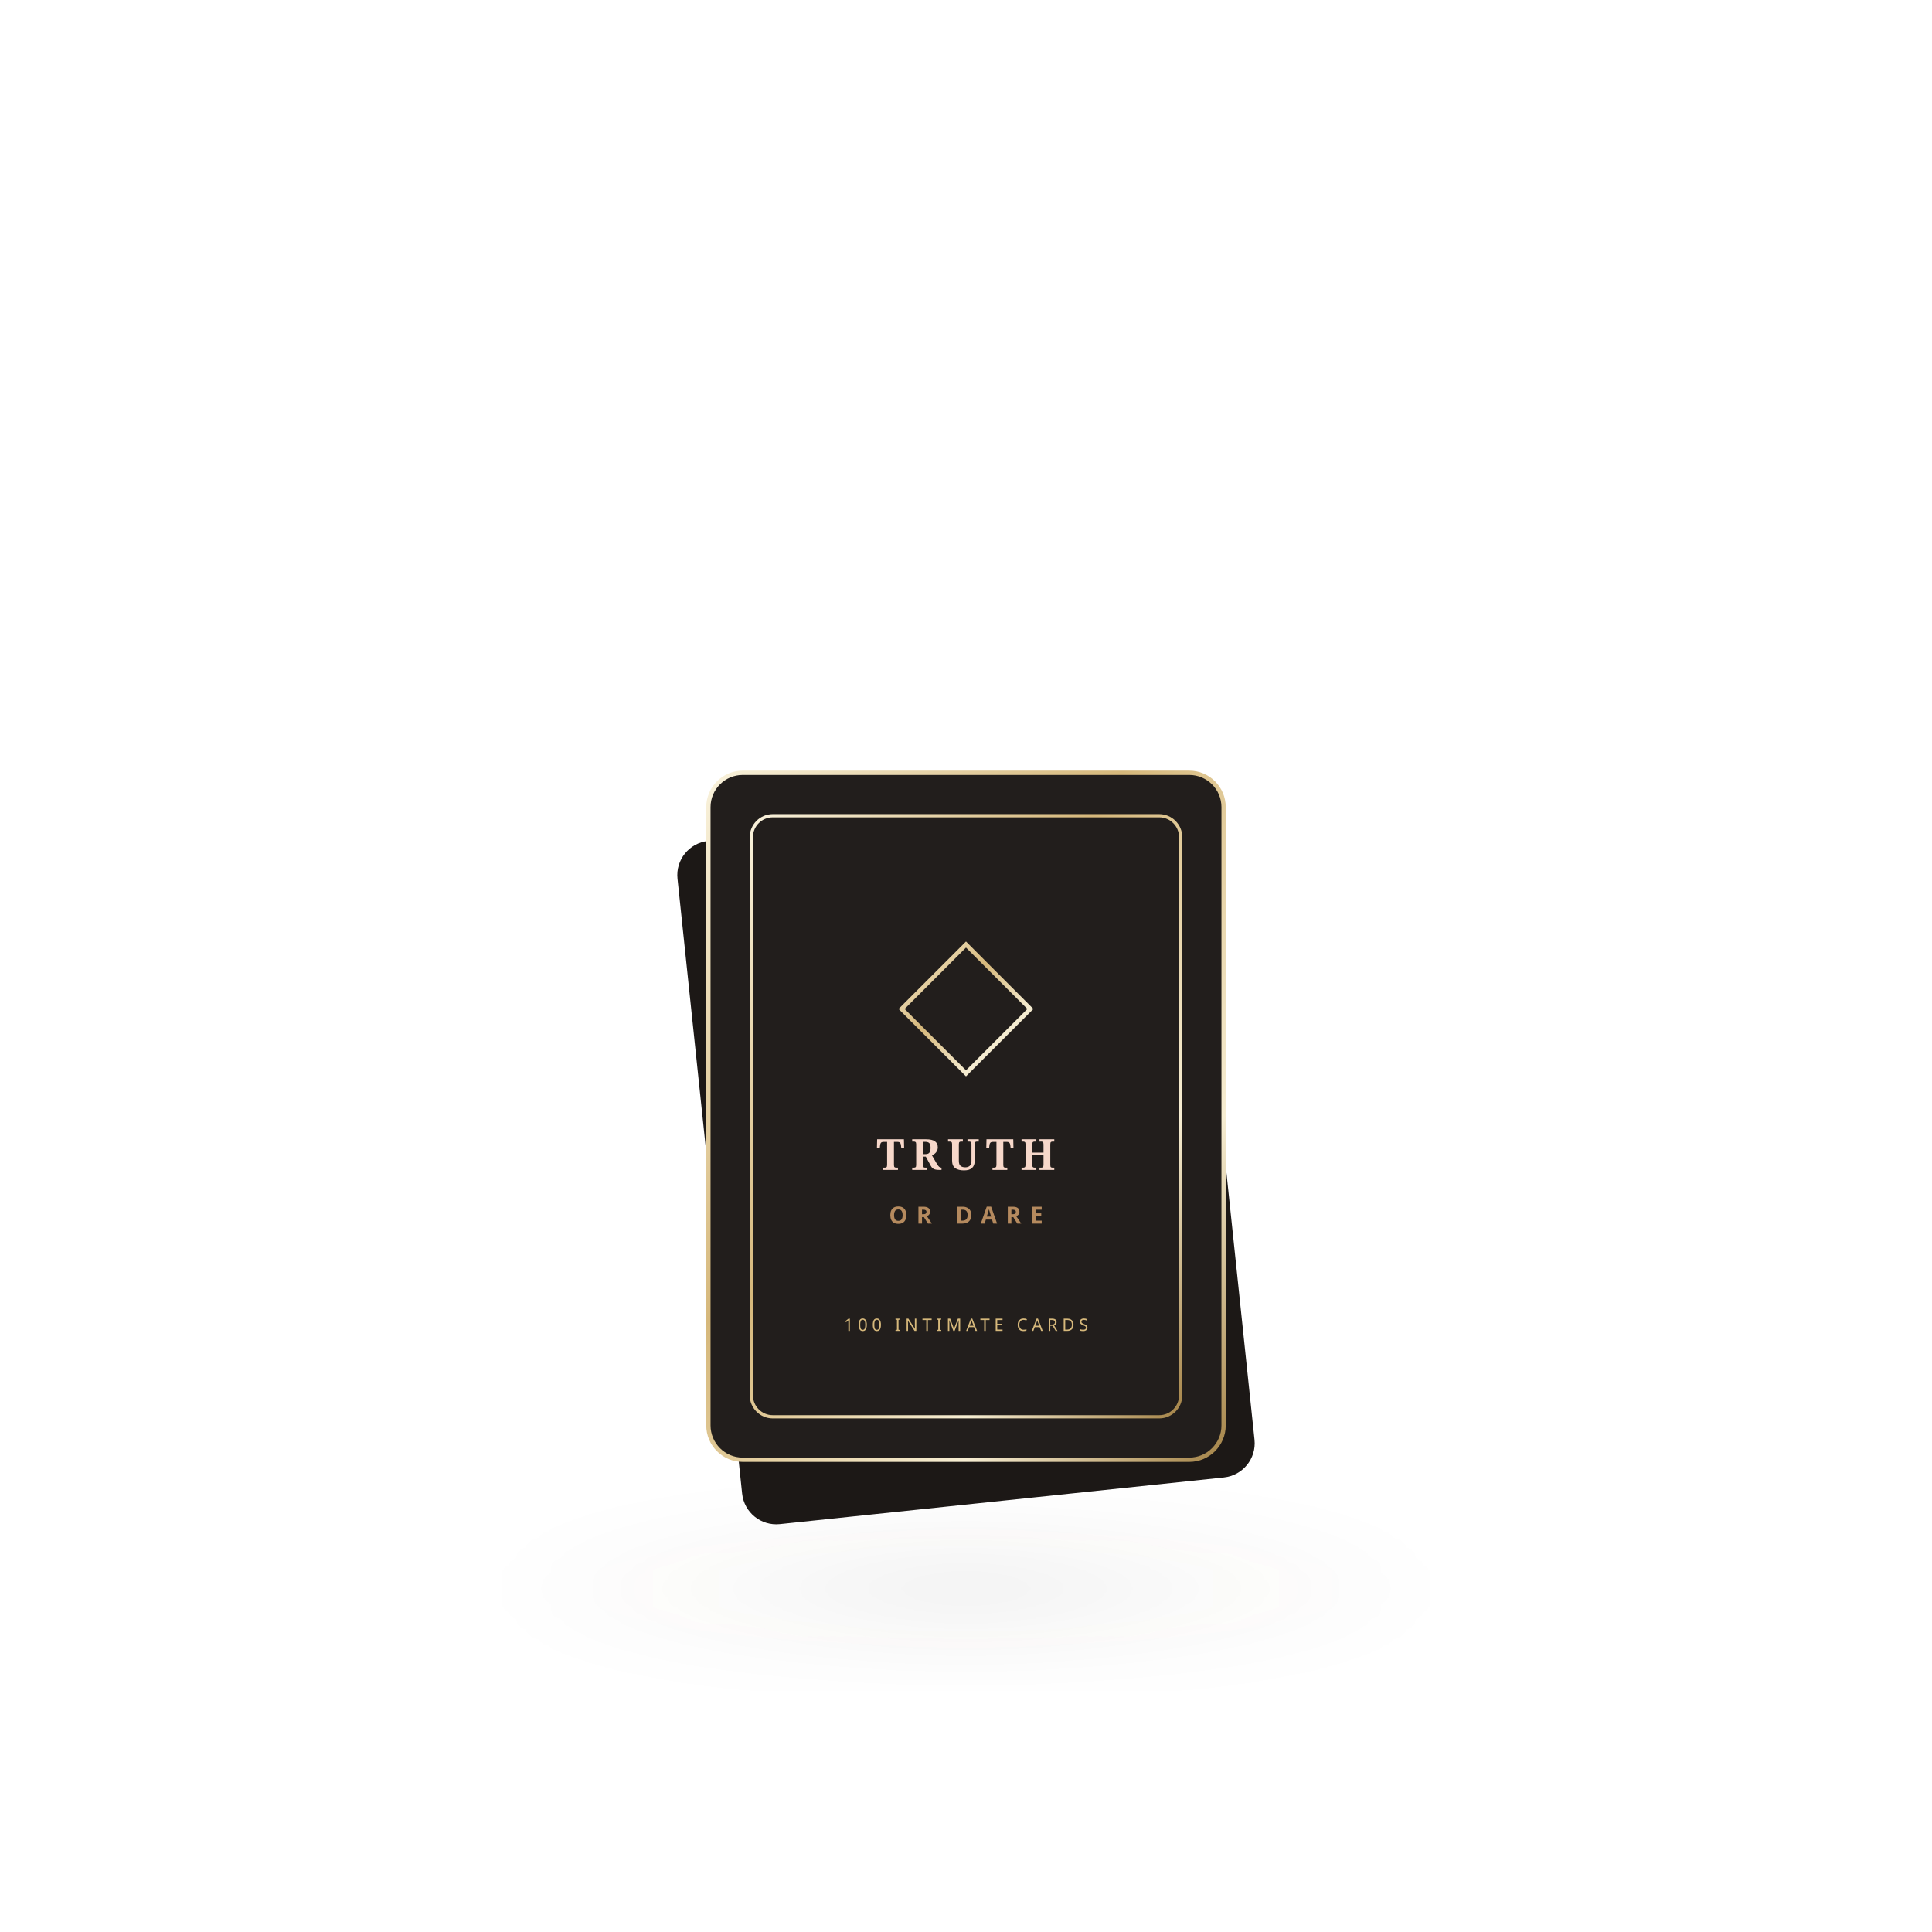
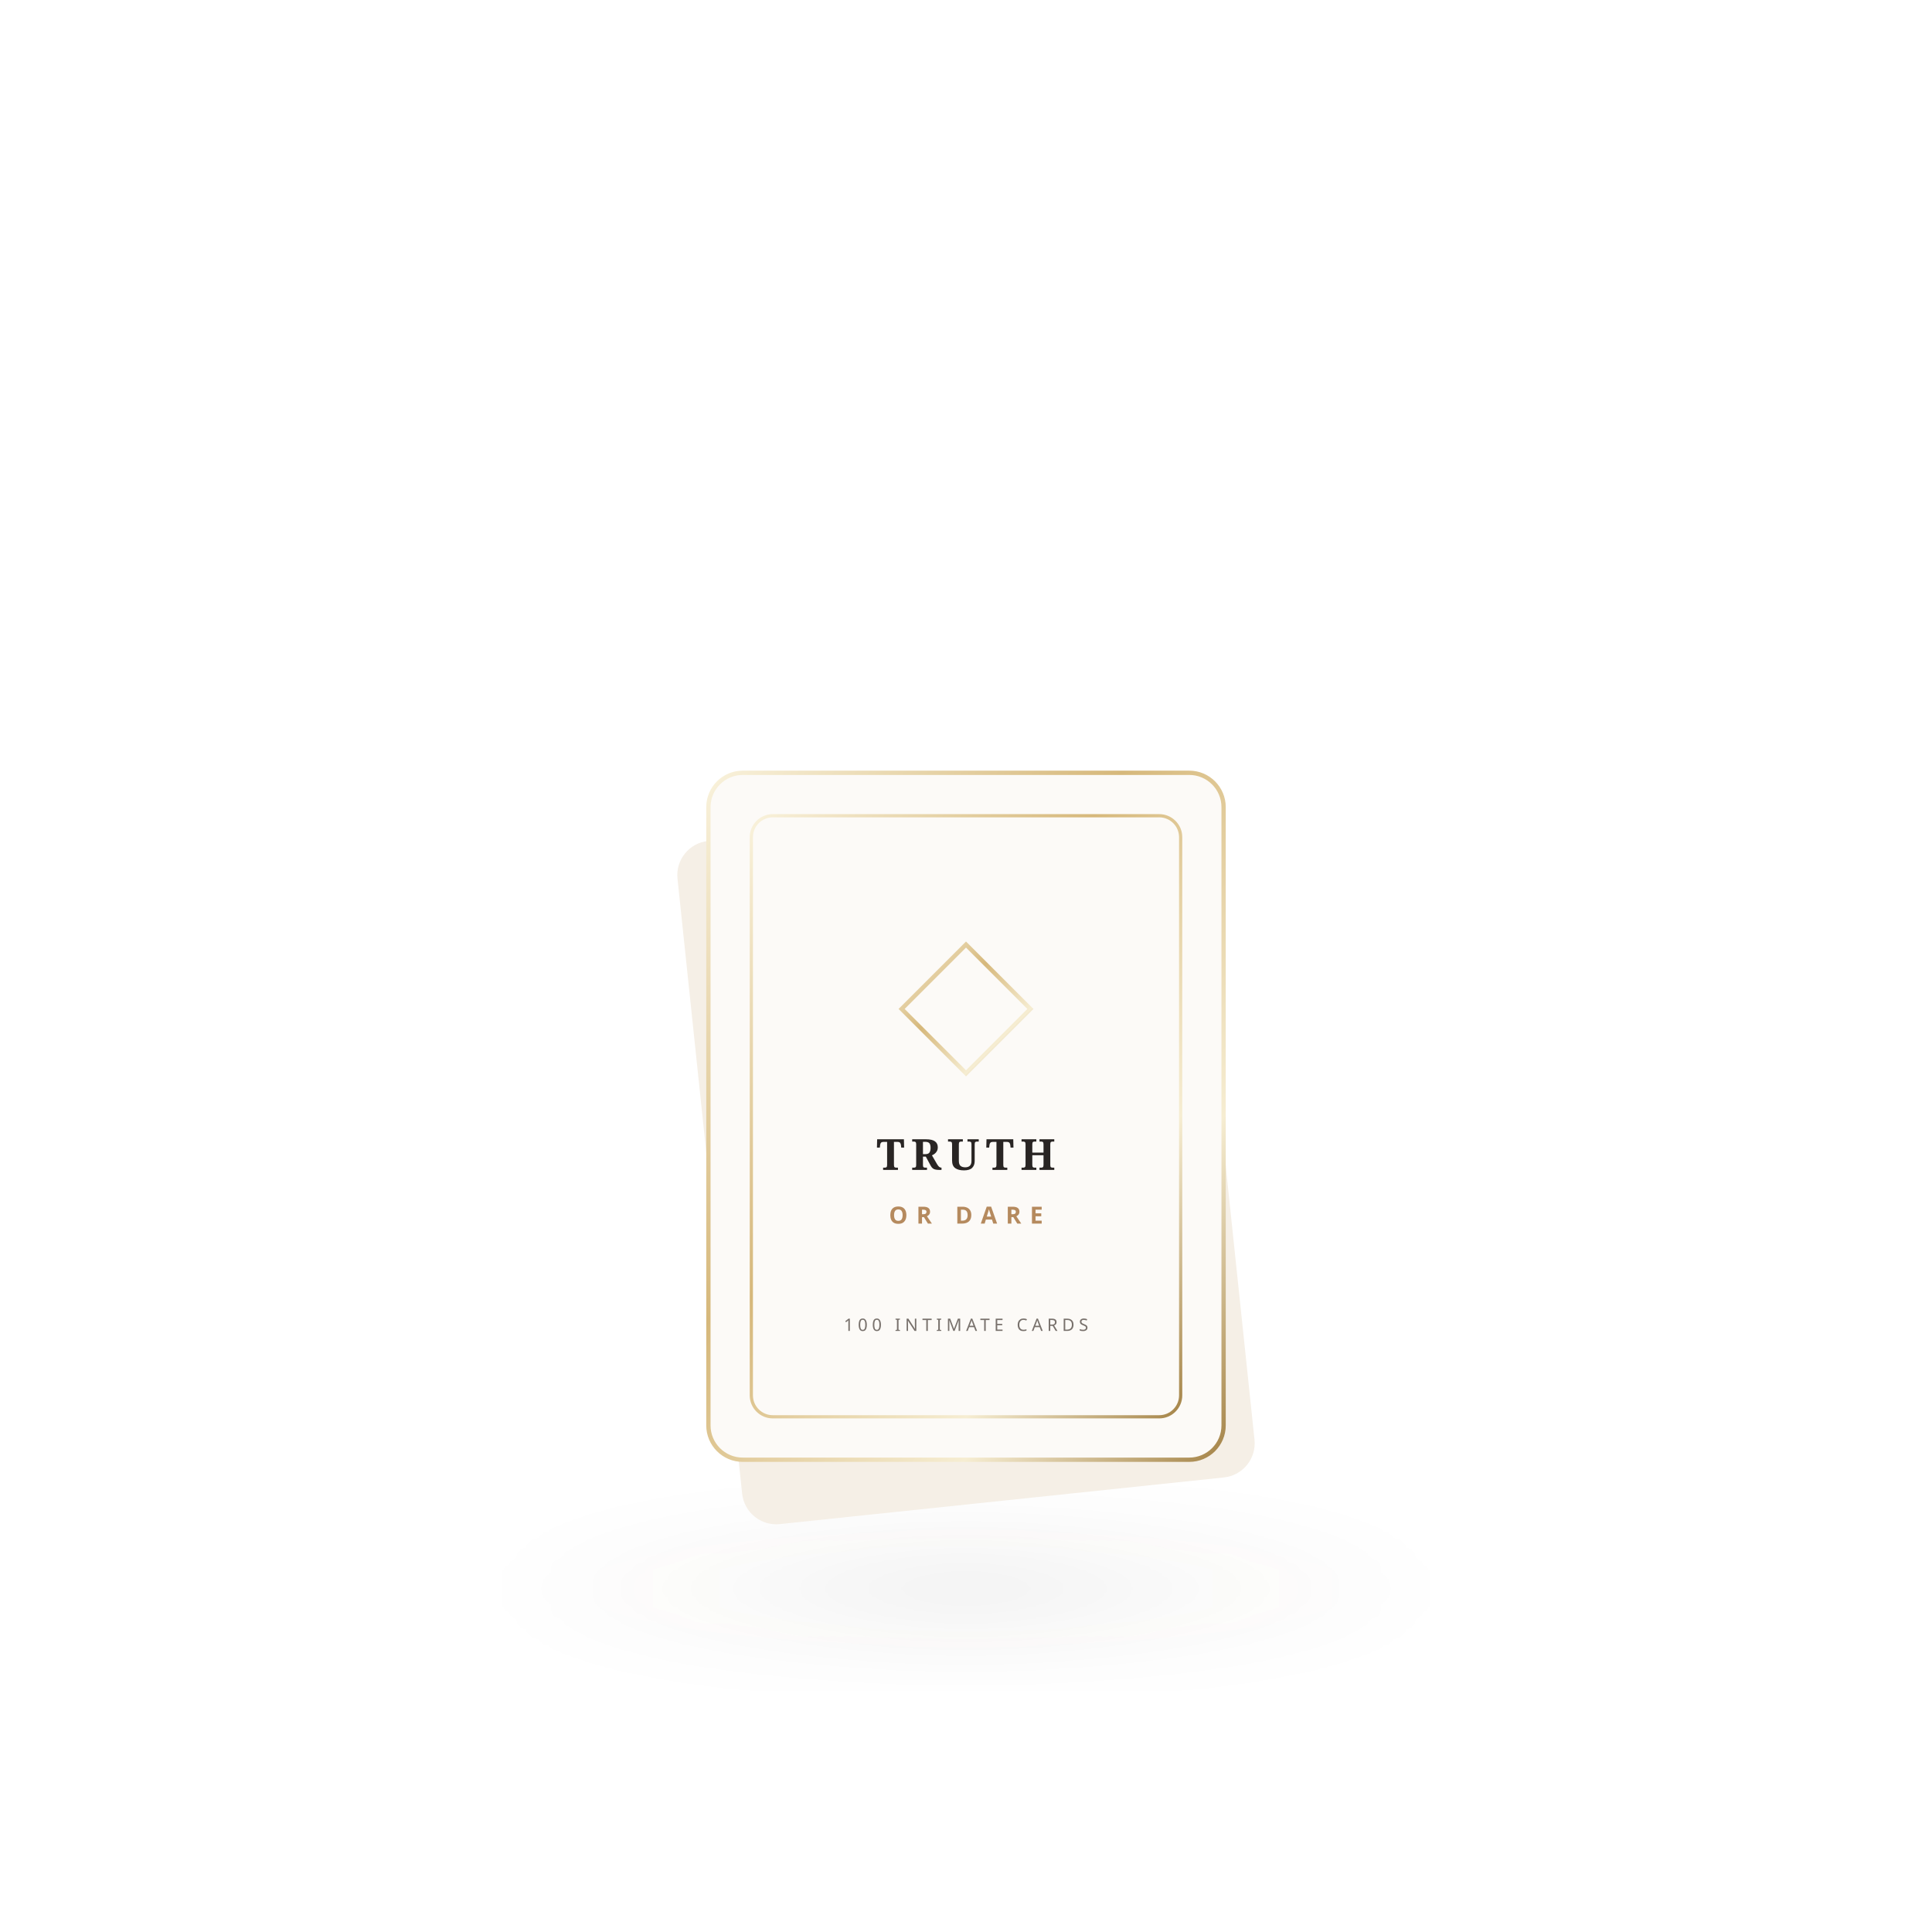
<svg xmlns="http://www.w3.org/2000/svg" width="900" height="900" viewBox="0 0 900 900">
  <defs>
    <linearGradient id="studio-bg" x1="0.2" y1="0" x2="0.8" y2="1">
      <stop offset="0%" stop-color="#FBF8F4" />
      <stop offset="60%" stop-color="#F3ECE3" />
      <stop offset="100%" stop-color="#EAE1D5" />
    </linearGradient>
    <radialGradient id="studio-key" cx="36%" cy="28%" r="65%">
      <stop offset="0%" stop-color="#FFFFFF" stop-opacity="0.85" />
      <stop offset="55%" stop-color="#FFFFFF" stop-opacity="0.15" />
      <stop offset="100%" stop-color="#EAE1D5" stop-opacity="0" />
    </radialGradient>
    <radialGradient id="contact-shadow" cx="50%" cy="50%" r="50%">
      <stop offset="0%" stop-color="#2D241E" stop-opacity="0.22" />
      <stop offset="45%" stop-color="#3D322B" stop-opacity="0.10" />
      <stop offset="100%" stop-color="#3D322B" stop-opacity="0" />
    </radialGradient>
    <linearGradient id="rose-gold" x1="0" y1="0" x2="1" y2="1">
      <stop offset="0%" stop-color="#F7D8CA" />
      <stop offset="35%" stop-color="#D9A08B" />
      <stop offset="70%" stop-color="#F9E2D8" />
      <stop offset="100%" stop-color="#B87661" />
    </linearGradient>
    <linearGradient id="champagne-gold" x1="0" y1="0" x2="1" y2="1">
      <stop offset="0%" stop-color="#F9F2DC" />
      <stop offset="40%" stop-color="#D6B87B" />
      <stop offset="75%" stop-color="#F6EDD2" />
      <stop offset="100%" stop-color="#A58448" />
    </linearGradient>
    <linearGradient id="matte-blush" x1="0.2" y1="0" x2="0.8" y2="1">
      <stop offset="0%" stop-color="#FEEAE6" />
      <stop offset="35%" stop-color="#F6B8AF" />
      <stop offset="80%" stop-color="#E28B80" />
      <stop offset="100%" stop-color="#BF665B" />
    </linearGradient>
    <linearGradient id="matte-coral" x1="0.2" y1="0" x2="0.8" y2="1">
      <stop offset="0%" stop-color="#FEDDD6" />
      <stop offset="40%" stop-color="#F59B8E" />
      <stop offset="85%" stop-color="#D86B5D" />
      <stop offset="100%" stop-color="#AD4B3E" />
    </linearGradient>
    <linearGradient id="matte-obsidian" x1="0.2" y1="0" x2="0.8" y2="1">
      <stop offset="0%" stop-color="#544B47" />
      <stop offset="35%" stop-color="#342E2B" />
      <stop offset="80%" stop-color="#211D1B" />
      <stop offset="100%" stop-color="#141110" />
    </linearGradient>
    <linearGradient id="matte-cream" x1="0.2" y1="0" x2="0.8" y2="1">
-       <stop offset="0%" stop-color="#38312E" />
-       <stop offset="45%" stop-color="#26211F" />
-       <stop offset="85%" stop-color="#1A1615" />
-       <stop offset="100%" stop-color="#120F0E" />
+       <stop offset="0%" stop-color="#FFFFFF" />
+       <stop offset="45%" stop-color="#F7EFE5" />
+       <stop offset="85%" stop-color="#E2D4C3" />
+       <stop offset="100%" stop-color="#C5B49E" />
    </linearGradient>
    <linearGradient id="amber-oil" x1="0" y1="0" x2="1" y2="1">
      <stop offset="0%" stop-color="#FFE8B3" />
      <stop offset="50%" stop-color="#EAA639" />
      <stop offset="100%" stop-color="#B86F15" />
    </linearGradient>
    <linearGradient id="frosted-glass" x1="0" y1="0" x2="1" y2="0">
      <stop offset="0%" stop-color="#FFFFFF" stop-opacity="0.85" />
      <stop offset="25%" stop-color="#FFFFFF" stop-opacity="0.45" />
      <stop offset="75%" stop-color="#FFFFFF" stop-opacity="0.25" />
      <stop offset="100%" stop-color="#FFFFFF" stop-opacity="0.75" />
    </linearGradient>
    <filter id="soft-blur" x="-20%" y="-20%" width="140%" height="140%">
      <feGaussianBlur stdDeviation="18" />
    </filter>
  </defs>
  <ellipse cx="450" cy="740" rx="230" ry="34" fill="url(#contact-shadow)" filter="url(#soft-blur)" opacity="0.4" />
  <g transform="translate(0, 20)">
-     <rect x="330" y="360" width="240" height="320" rx="16" fill="#1C1816" transform="rotate(-6 450 520)" />
-     <rect x="330" y="340" width="240" height="320" rx="16" fill="#221E1C" stroke="url(#champagne-gold)" stroke-width="2" />
+     <rect x="330" y="360" width="240" height="320" rx="16" fill="#F5EFE6" transform="rotate(-6 450 520)" />
+     <rect x="330" y="340" width="240" height="320" rx="16" fill="#FCFAF7" stroke="url(#champagne-gold)" stroke-width="2" />
    <rect x="350" y="360" width="200" height="280" rx="10" fill="none" stroke="url(#champagne-gold)" stroke-width="1.5" />
    <polygon points="450,420 480,450 450,480 420,450" fill="none" stroke="url(#champagne-gold)" stroke-width="2" />
-     <text x="450" y="525" font-family="'Playfair Display', Georgia, serif" font-size="20" font-weight="700" letter-spacing="3" fill="#F7D8CA" text-anchor="middle">TRUTH</text>
+     <text x="450" y="525" font-family="'Playfair Display', Georgia, serif" font-size="20" font-weight="700" letter-spacing="3" fill="#292524" text-anchor="middle">TRUTH</text>
    <text x="450" y="550" font-family="'Outfit', sans-serif" font-size="11" font-weight="600" letter-spacing="4" fill="#B58A5E" text-anchor="middle">OR DARE</text>
    <line x1="410" y1="570" x2="490" y2="570" stroke="url(#champagne-gold)" stroke-width="1" />
-     <text x="450" y="600" font-family="'Outfit', sans-serif" font-size="8" letter-spacing="2" fill="#D6B87B" text-anchor="middle">100 INTIMATE CARDS</text>
+     <text x="450" y="600" font-family="'Outfit', sans-serif" font-size="8" letter-spacing="2" fill="#78716C" text-anchor="middle">100 INTIMATE CARDS</text>
  </g>
</svg>
